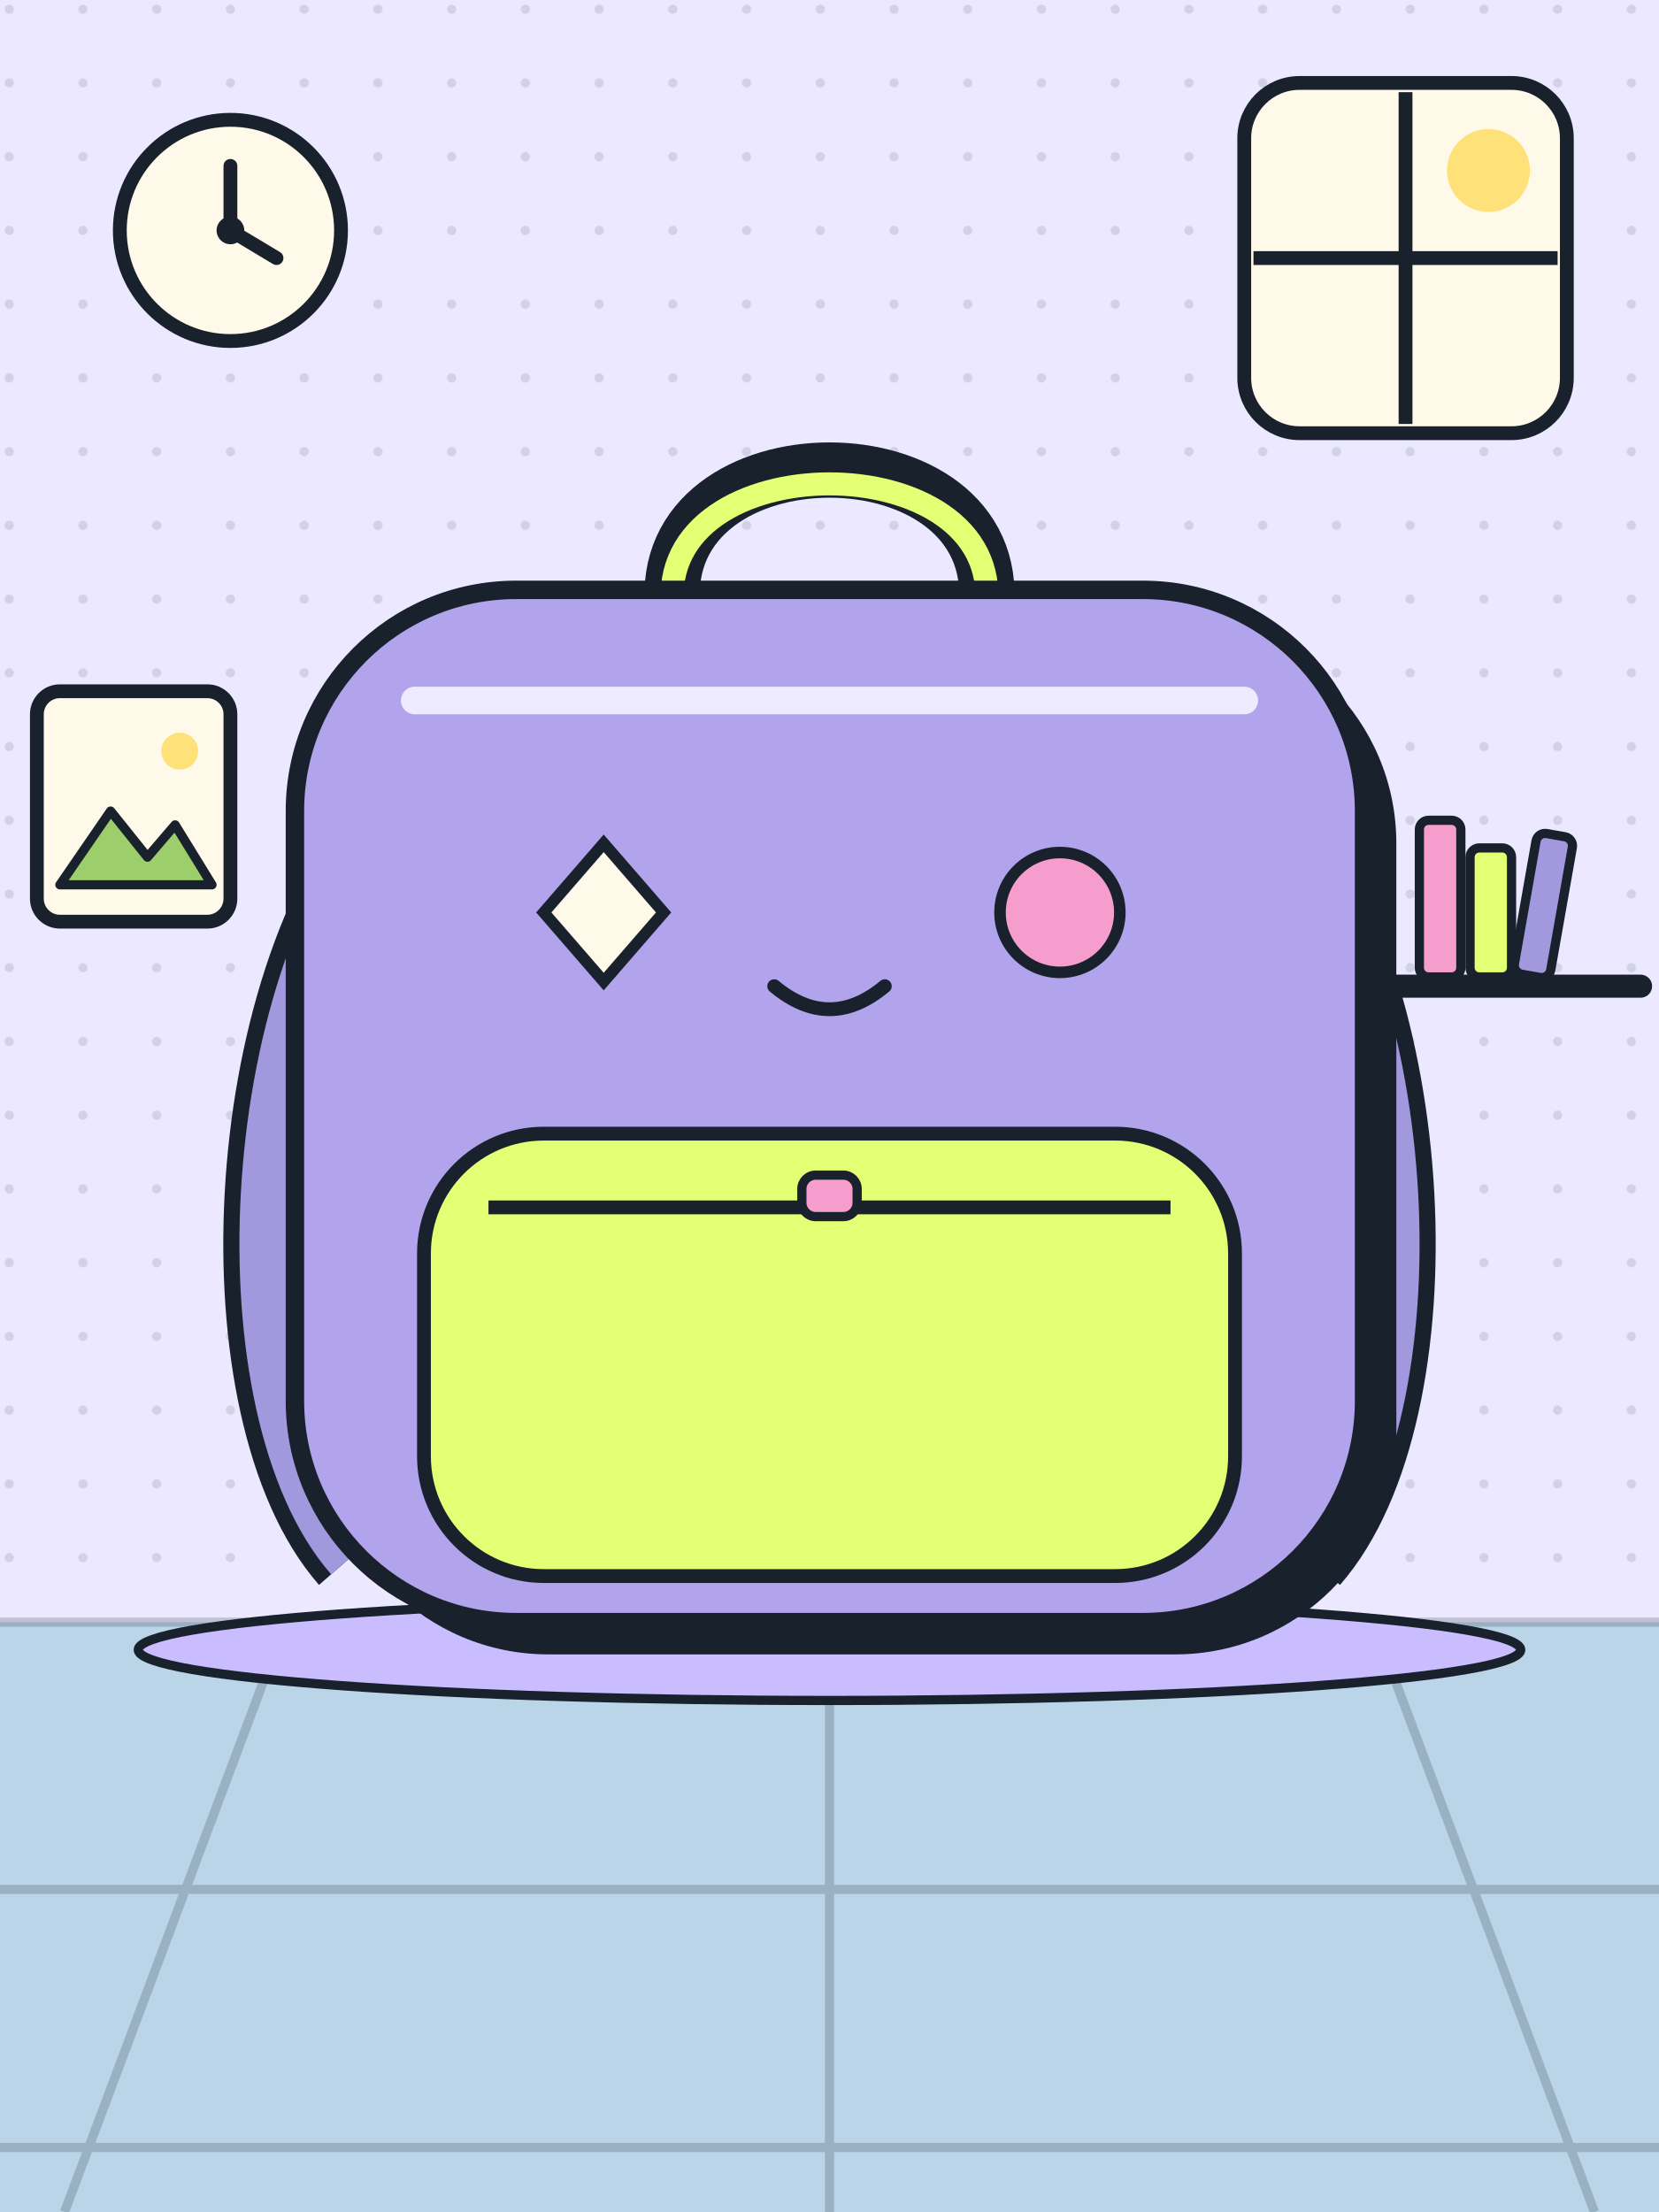
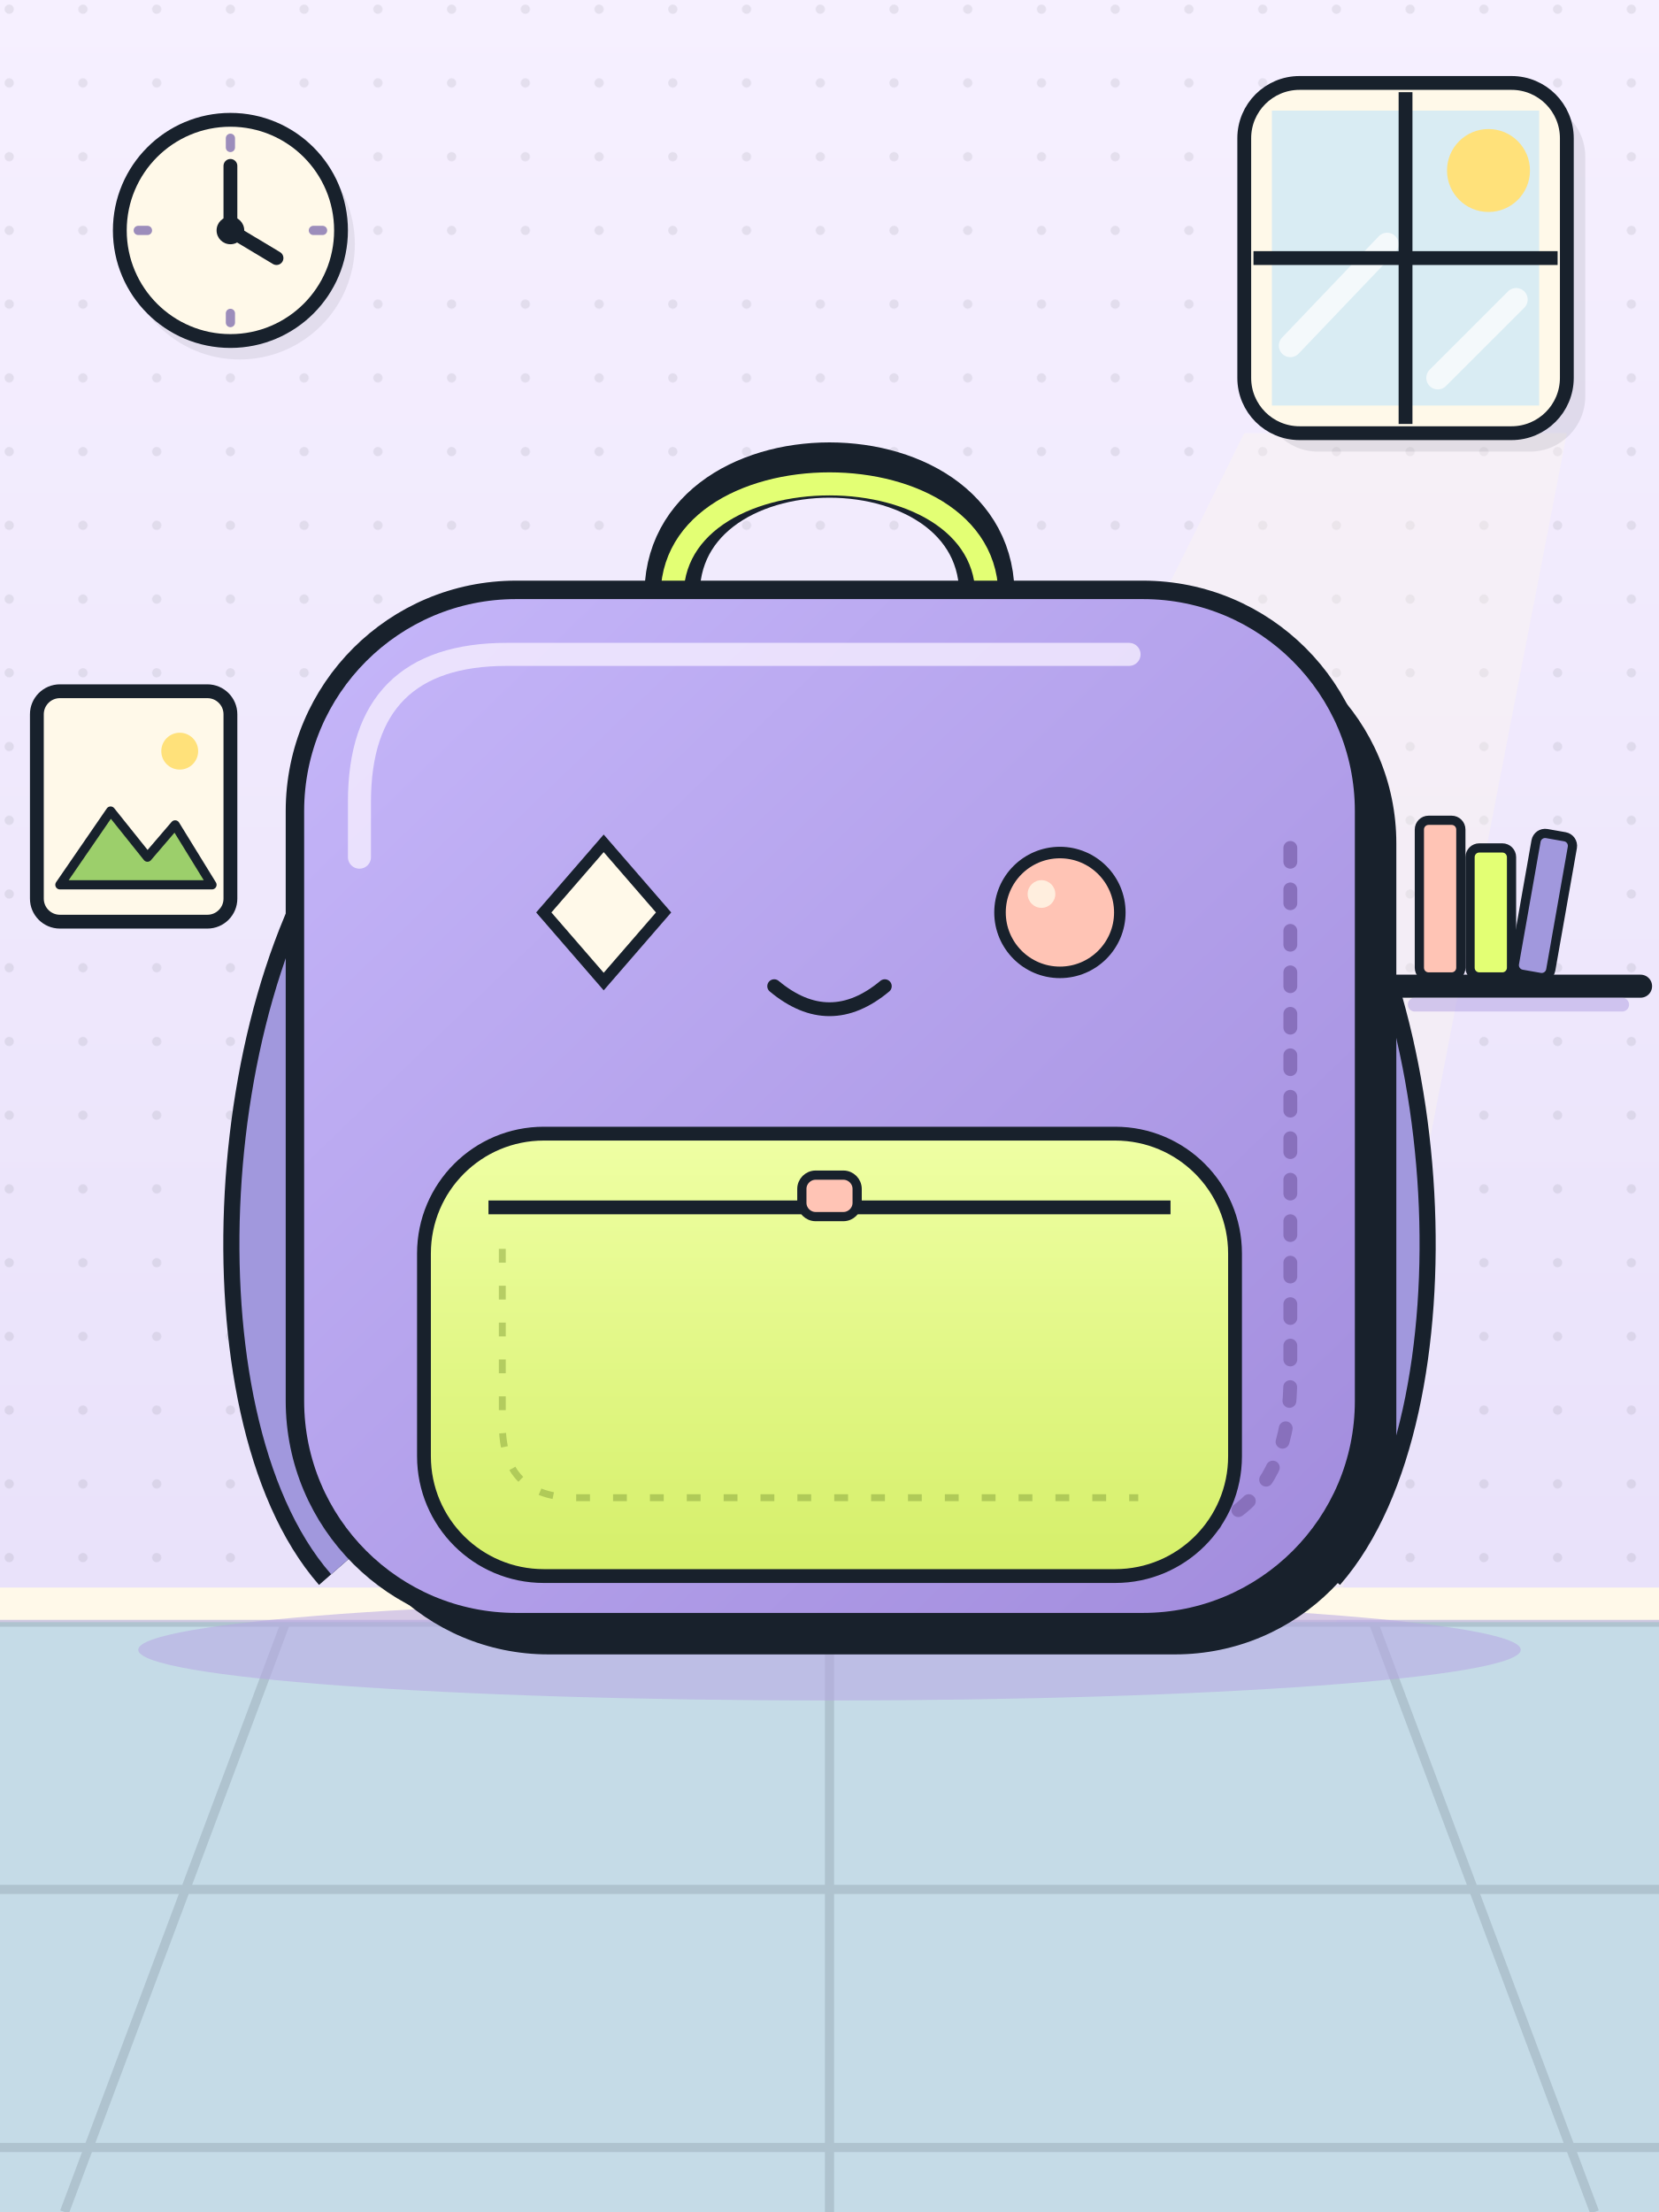
<svg xmlns="http://www.w3.org/2000/svg" width="720" height="960" viewBox="0 0 360 480">
  <defs>
    <pattern id="dots" width="16" height="16" patternUnits="userSpaceOnUse">
-       <circle cx="2" cy="2" r="1" fill="#18212c" opacity=".12" />
+       <circle cx="2" cy="2" r="1" fill="#18212c" opacity=".08" />
    </pattern>
+     <linearGradient id="wall" x2="0" y2="1">
+       <stop stop-color="#f6f0ff" />
+       <stop offset="1" stop-color="#e4dcf8" />
+     </linearGradient>
+     <linearGradient id="bag" x2="1" y2="1">
+       <stop stop-color="#c6b7fa" />
+       <stop offset="1" stop-color="#a18bdc" />
+     </linearGradient>
+     <linearGradient id="pocket" x2="0" y2="1">
+       <stop stop-color="#efffa4" />
+       <stop offset="1" stop-color="#d5ef69" />
+     </linearGradient>
  </defs>
-   <rect width="360" height="480" fill="#ece8ff" />
+   <rect width="360" height="480" fill="url(#wall)" />
  <rect width="360" height="352" fill="url(#dots)" />
-   <path d="M0 352H360V480H0Z" fill="#bad5e8" />
-   <path d="M0 352H360M0 410H360M0 466H360M62 352L14 480M180 352V480M298 352L346 480" stroke="#18212c" stroke-width="2" opacity=".2" />
+   <path d="M270 94H340L290 352H142Z" fill="#fff9e9" opacity=".32" />
+   <path d="M0 352H360V480H0Z" fill="#c5dbe7" />
+   <path d="M0 352H360M0 410H360M0 466H360M62 352L14 480M180 352V480M298 352L346 480" stroke="#18212c" stroke-width="2" opacity=".13" />
+   <path d="M0 348H360" stroke="#fff9e9" stroke-width="7" />
+   <rect x="274" y="22" width="70" height="76" rx="12" fill="#18212c" opacity=".09" />
  <rect x="270" y="18" width="70" height="76" rx="12" fill="#fff9e9" stroke="#18212c" stroke-width="3" />
+   <path d="M276 24H334V88H276Z" fill="#d9ecf3" />
+   <circle cx="323" cy="37" r="9" fill="#ffe17a" />
+   <path d="M280 75L301 53M312 82L329 65" stroke="#fff" stroke-width="5" stroke-linecap="round" opacity=".7" />
  <path d="M305 20V92M272 56H338" stroke="#18212c" stroke-width="3" />
-   <circle cx="323" cy="37" r="9" fill="#ffe17a" />
+   <circle cx="52" cy="53" r="25" fill="#18212c" opacity=".08" />
  <circle cx="50" cy="50" r="24" fill="#fff9e9" stroke="#18212c" stroke-width="3" />
+   <path d="M50 30V32M70 50H68M50 70V68M30 50H32" stroke="#9c8dbb" stroke-width="2" stroke-linecap="round" />
  <path d="M50 50V36M50 50L60 56" stroke="#18212c" stroke-width="3" stroke-linecap="round" />
  <circle cx="50" cy="50" r="3" fill="#18212c" />
  <rect x="8" y="150" width="42" height="50" rx="5" fill="#fff9e9" stroke="#18212c" stroke-width="3" />
  <path d="M13 192L24 176L32 186L38 179L46 192Z" fill="#9ccf6b" stroke="#18212c" stroke-width="2" stroke-linejoin="round" />
  <circle cx="39" cy="163" r="4" fill="#ffe17a" />
  <path d="M303 214H356" stroke="#18212c" stroke-width="5" stroke-linecap="round" />
-   <rect x="308" y="178" width="9" height="34" rx="2" fill="#f59dcd" stroke="#18212c" stroke-width="2" />
+   <path d="M307 218H352" stroke="#a18bdc" stroke-width="3" stroke-linecap="round" opacity=".4" />
+   <rect x="308" y="178" width="9" height="34" rx="2" fill="#ffc4b5" stroke="#18212c" stroke-width="2" />
  <rect x="319" y="184" width="9" height="28" rx="2" fill="#e3ff74" stroke="#18212c" stroke-width="2" />
  <rect x="331" y="181" width="8" height="31" rx="2" fill="#a198dd" stroke="#18212c" stroke-width="2" transform="rotate(10 335 196)" />
-   <ellipse cx="180" cy="358" rx="150" ry="11" fill="#c9bdff" stroke="#18212c" stroke-width="2" />
+   <ellipse cx="180" cy="358" rx="150" ry="11" fill="#b6a6e3" opacity=".55" />
  <path d="M76 338C48 306 52 214 86 176M284 338C312 306 308 214 274 176" fill="none" stroke="#18212c" stroke-width="18" />
  <path d="M76 338C48 306 52 214 86 176M284 338C312 306 308 214 274 176" fill="none" stroke="#a198dd" stroke-width="11" />
  <path d="M146 132C142 92 218 92 214 132" fill="none" stroke="#18212c" stroke-width="12" />
  <path d="M146 132C142 96 218 96 214 132" fill="none" stroke="#e3ff74" stroke-width="5" />
  <rect x="71" y="135" width="232" height="224" rx="48" fill="#18212c" />
-   <rect x="64" y="128" width="232" height="224" rx="48" fill="#b2a3ed" stroke="#18212c" stroke-width="4" />
-   <path d="M90 152H270" stroke="#eeeaff" stroke-width="6" stroke-linecap="round" />
+   <rect x="64" y="128" width="232" height="224" rx="48" fill="url(#bag)" stroke="#18212c" stroke-width="4" />
+   <path d="M78 186V174Q78 142 110 142H245" fill="none" stroke="#f5eeff" stroke-width="5" stroke-linecap="round" opacity=".8" />
+   <path d="M280 184V299Q280 334 246 334" fill="none" stroke="#8870bc" stroke-width="3" stroke-linecap="round" stroke-dasharray="3 6" />
  <path d="M118 198L131 183L144 198L131 213Z" fill="#fff9e9" stroke="#18212c" stroke-width="2.5" />
-   <circle cx="230" cy="198" r="13" fill="#f59dcd" stroke="#18212c" stroke-width="2.5" />
+   <circle cx="230" cy="198" r="13" fill="#ffc4b5" stroke="#18212c" stroke-width="2.5" />
+   <circle cx="226" cy="194" r="3" fill="#fff9e9" opacity=".8" />
  <path d="M168 214Q180 224 192 214" fill="none" stroke="#18212c" stroke-width="3" stroke-linecap="round" />
-   <rect x="92" y="246" width="176" height="96" rx="26" fill="#e3ff74" stroke="#18212c" stroke-width="3" />
+   <rect x="92" y="246" width="176" height="96" rx="26" fill="url(#pocket)" stroke="#18212c" stroke-width="3" />
  <path d="M106 262H254" stroke="#18212c" stroke-width="3" />
-   <rect x="174" y="255" width="12" height="9" rx="3" fill="#f59dcd" stroke="#18212c" stroke-width="2" />
+   <path d="M109 271V309Q109 325 125 325H247" fill="none" stroke="#8eaa42" stroke-width="1.5" stroke-dasharray="3 5" opacity=".55" />
+   <rect x="174" y="255" width="12" height="9" rx="3" fill="#ffc4b5" stroke="#18212c" stroke-width="2" />
</svg>
